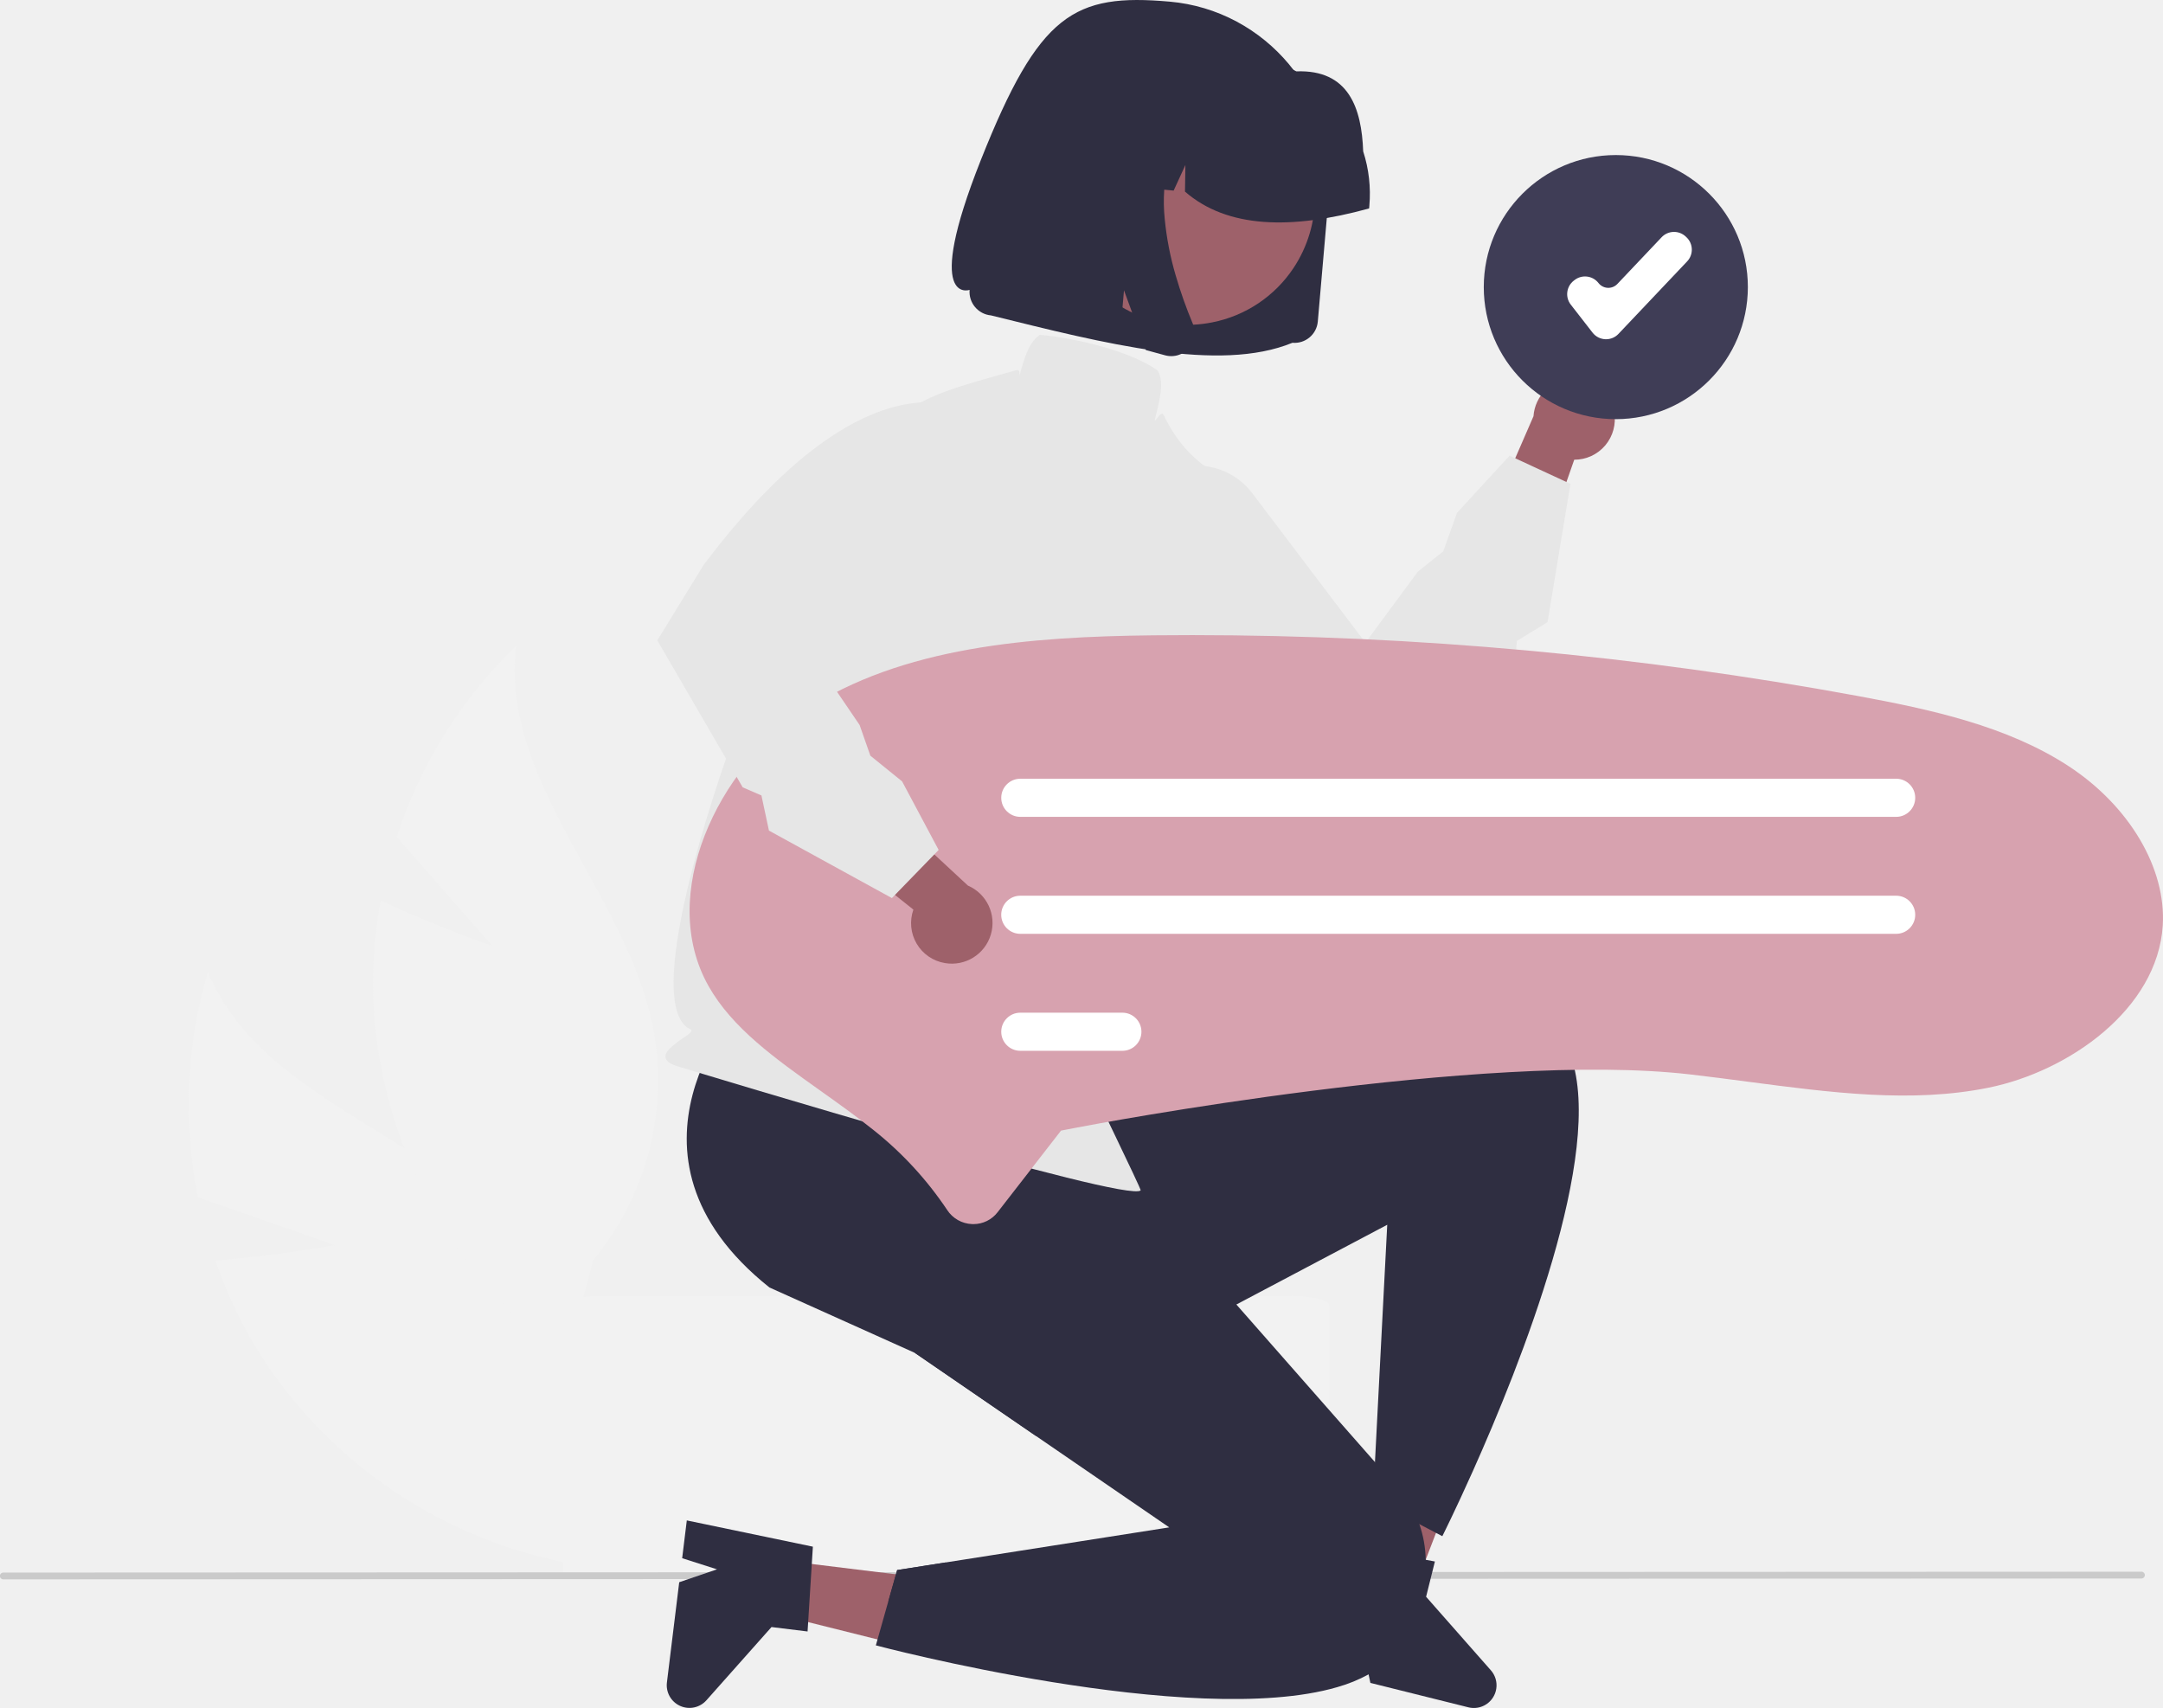
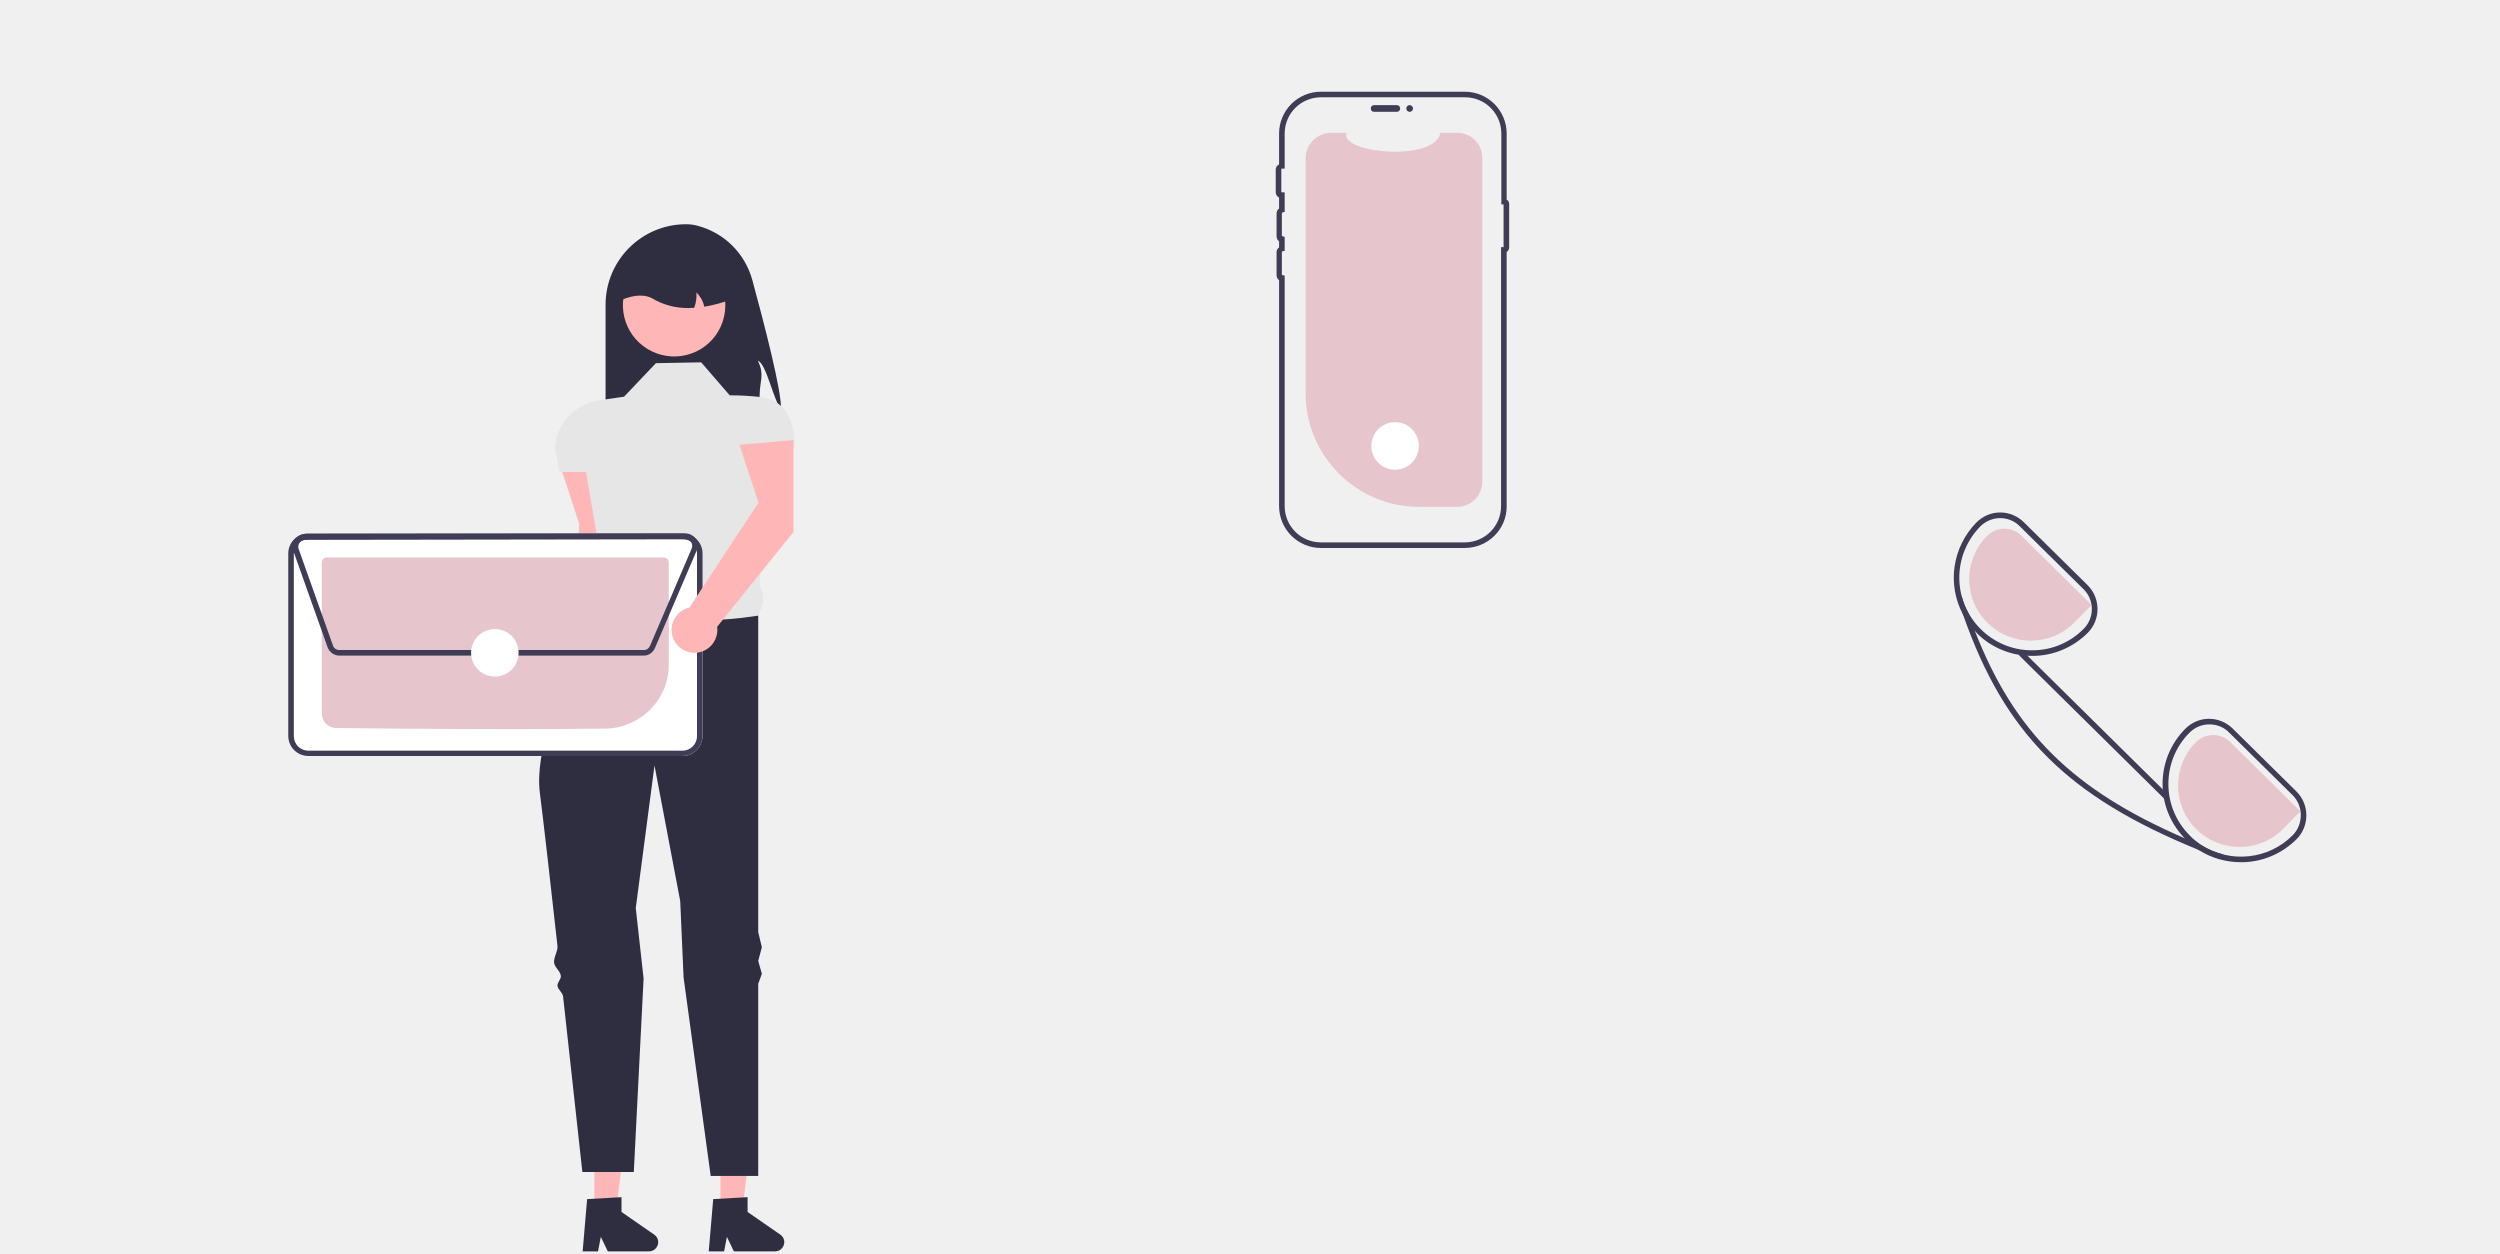
- <svg xmlns="http://www.w3.org/2000/svg" data-name="Layer 1" width="757.448" height="598.078" viewBox="0 0 757.448 598.078">
-   <path d="M338.61,586.941l-48-16.77a164.052,164.052,0,0,1,3.452-78.858c18.209,43.839,75.004,56.096,106.538,91.579a98.678,98.678,0,0,1,22.866,82.418l9.191,34.87a165.354,165.354,0,0,1-118.311-71.911,159.724,159.724,0,0,1-17.682-35.957C317.384,590.842,338.61,586.941,338.61,586.941Z" transform="translate(-221.2762 -150.9609)" fill="#f2f2f2" />
-   <path d="M393.718,482.241l-33.52-38.232a164.053,164.053,0,0,1,41.835-66.936c-5.738,47.123,37.659,85.756,47.633,132.167a98.678,98.678,0,0,1-20.681,82.994L419.814,627.11A165.354,165.354,0,0,1,352.25,506.264a159.724,159.724,0,0,1,2.316-40.003C373.323,475.185,393.718,482.241,393.718,482.241Z" transform="translate(-221.2762 -150.9609)" fill="#f2f2f2" />
-   <path d="M673.779,604.792H431.42c-7.121,0-12.912,1.434-12.912,3.205v94.795H686.724V607.997C686.724,606.225,680.934,604.792,673.779,604.792Z" transform="translate(-221.2762 -150.9609)" fill="#f2f2f2" />
-   <path d="M971.217,703.693l-748.75.307a1.191,1.191,0,1,1,0-2.381l748.75-.307a1.191,1.191,0,0,1,0,2.381Z" transform="translate(-221.2762 -150.9609)" fill="#cacaca" />
-   <polygon points="271.281 546.06 269.016 564.511 339.105 582.027 342.448 554.795 271.281 546.06" fill="#9e616a" />
-   <path d="M505.933,692.551l-1.859,29.693-12.629-1.55-22.795,25.649a7.948,7.948,0,0,1-13.83-6.248l4.307-35.094,13.235-4.516-12.202-3.895,1.624-13.232Z" transform="translate(-221.2762 -150.9609)" fill="#2f2e41" />
-   <polygon points="476.038 555.143 494.076 559.638 519.999 492.205 493.377 485.57 476.038 555.143" fill="#9e616a" />
-   <path d="M743.354,735.842l-22.68-25.75,3.08-12.35-3.21-.6h-.02l-20.04-3.74-5.98-1.12-14.5,42.7,12.94,3.23,5.35-11.64,2.24,10.69.63,2.99,34.31,8.55a7.943,7.943,0,0,0,7.88-12.96Z" transform="translate(-221.2762 -150.9609)" fill="#2f2e41" />
-   <path d="M545.964,699.092l6.54-1.03c-7.02,7.31-13.76,12.14-20.16,13.64l3.1-10.96Z" transform="translate(-221.2762 -150.9609)" fill="#2f2e41" />
-   <path d="M737.004,666.182c-6.19,13.84-10.65,22.7-10.65,22.7l-2.21-1.16-5.82-3.05-13.86-7.27-2.38-1.25.68-13.22,3.02-58.46,1.28-24.64-52.83,27.92-62.51,33.04q-3.84,6.69-7.63,13.02l-42.47-29.13,43.1-62.89,25.12-11.74-5.42-1.05a39.775,39.775,0,0,1,4.68-5.59l1.9-1.07s119.53-65.84,153.92-32.08a27.353,27.353,0,0,1,6.5,10.71C783.214,554.832,753.764,628.742,737.004,666.182Z" transform="translate(-221.2762 -150.9609)" fill="#2f2e41" />
-   <path d="M710.704,728.112a27.8,27.8,0,0,1-10.17,9.15,52.373,52.373,0,0,1-10.96,4.47c-50.68,14.81-161.59-14.62-161.59-14.62l4.36-15.41,3.1-10.96,10.52-1.65,6.54-1.03,78.22-12.27-21.55-14.78-25.08-17.2-42.47-29.13-50.9-22.89c-59-47-9.6-99.7-9.6-99.7l33.02-23.4,10.72-7.6,65.86,33.7,19.12,45.26,5.88,13.91,38.51,43.79,48.53,55.18.38.43a34.823,34.823,0,0,1,3.95,3.5c.45.44.92.93,1.4,1.46a46.907,46.907,0,0,1,9.83,16.35,40.85,40.85,0,0,1,2.22,12.42.045.045,0,0,1,0,.05C720.764,705.952,718.234,716.342,710.704,728.112Z" transform="translate(-221.2762 -150.9609)" fill="#2f2e41" />
-   <path d="M458.549,524.335c-2.626-.793-3.963-1.759-4.207-3.037-.358-1.877,1.752-3.55,4.196-5.489,1.704-1.351,6.2-3.702,4.556-4.425-24.918-10.971,35.662-166.73,53.24-184.429,3.572-3.596,3.146-10.897,7.906-17.392,13.002-17.739,24.41-20.953,47.136-27.354q2.767-.78,5.766-1.633c2.587-.738-.14,6.61,1.208,1.683,1.499-5.475,3.048-11.137,6.769-13.845l.242-.177.299.019c6.886.456,29.37,4.23,40.902,12.372l.159.114.093.171c2.126,3.965.622,9.949-.832,15.734-1.195,4.75,1.678-2.765,2.821-.324,8.74,18.661,23.767,22.886,23.919,22.929l.747.202-.149.758c3.928,20.368-23.015,83.47-28.84,125.962-5.918,43.17,27.817,91.79-21.757,83.617.114.375,18.296,37.703,18,38C616.216,572.306,468.448,527.324,458.549,524.335Zm150.964,53.191Z" transform="translate(-221.2762 -150.9609)" fill="#e6e6e6" />
-   <path d="M786.548,295.317a14.173,14.173,0,0,1-14,16.623l-16.645,47.537L740.043,338.657l18.238-41.95a14.25,14.25,0,0,1,28.267-1.39Z" transform="translate(-221.2762 -150.9609)" fill="#9e616a" />
-   <path d="M713.297,427.789l-30.17-6.524c-54.418-17.231-73.077-38.496-79.161-53.305-6.491-15.801-.576-27.365-.32-27.849l.155-.208L623.318,320.909a24.408,24.408,0,0,1,36.48,2.756L699.431,375.997l18.353-24.864,8.902-7.123,4.802-13.46,18.416-20.034,21.321,9.866L763.197,368.826l-10.741,6.568-.506,7.132-.177.208Z" transform="translate(-221.2762 -150.9609)" fill="#e6e6e6" />
-   <path d="M562.138,579.6c-.149,0-.298-.003-.448-.009a10.89,10.89,0,0,1-8.757-4.981,123.025,123.025,0,0,0-25.899-28.055c-6.078-4.858-12.43-9.375-18.572-13.744-15.846-11.267-30.768-21.878-39.052-36.54-18.061-31.972,3.208-76.504,33.593-96.475,34.081-22.399,78.908-25.912,122.274-26.373q6.76-.071,13.529-.071h0a1289.894,1289.894,0,0,1,232.952,21.3c25.553,4.714,52.3,10.49,73.794,24.505,21.366,13.933,34.353,35.873,33.086,55.898-1.85,29.233-32.839,51.076-61.057,56.786-26.896,5.439-54.837,1.763-84.417-2.129-6.53-.859-13.282-1.747-19.959-2.519-72.566-8.388-208.886,17.465-214.653,18.57l-5.722,1.095-22.201,28.569A10.654,10.654,0,0,1,562.138,579.6Z" transform="translate(-221.2762 -150.9609)" fill="#d7a2af" />
-   <path d="M885.283,436.993h-306.712a6.673,6.673,0,0,1,0-13.347h306.712a6.673,6.673,0,0,1,0,13.347Z" transform="translate(-221.2762 -150.9609)" fill="#fff" />
-   <path d="M885.283,477.955h-306.712a6.673,6.673,0,1,1-.014-13.347H885.283a6.673,6.673,0,0,1,0,13.347Z" transform="translate(-221.2762 -150.9609)" fill="#fff" />
-   <path d="M614.313,518.916H578.571a6.673,6.673,0,0,1,0-13.347h35.743a6.673,6.673,0,0,1,0,13.347Z" transform="translate(-221.2762 -150.9609)" fill="#fff" />
-   <circle cx="565.834" cy="100.534" r="45.682" fill="#fff" />
-   <path d="M787.11,297.736a46.24,46.24,0,1,1,46.24-46.24A46.293,46.293,0,0,1,787.11,297.736Z" transform="translate(-221.2762 -150.9609)" fill="#3f3d56" />
-   <path d="M783.69,269.753c-.097,0-.195-.003-.292-.008a5.974,5.974,0,0,1-4.428-2.301l-7.634-9.815a5.976,5.976,0,0,1,1.048-8.388l.275-.214a5.976,5.976,0,0,1,8.39,1.048,4.359,4.359,0,0,0,6.602.321l15.501-16.364a5.985,5.985,0,0,1,8.451-.23l.254.242a5.976,5.976,0,0,1,.228,8.45l-24.055,25.391A5.97,5.97,0,0,1,783.69,269.753Z" transform="translate(-221.2762 -150.9609)" fill="#fff" />
-   <path d="M552.176,488.196a14.173,14.173,0,0,1-11.046-18.716l-39.337-31.454,24.899-8.067,33.538,31.106a14.25,14.25,0,0,1-8.054,27.131Z" transform="translate(-221.2762 -150.9609)" fill="#9e616a" />
-   <path d="M451.455,375.193l16.151-26.305c34.288-45.636,60.534-56.196,76.522-57.029,17.059-.89,26.011,8.523,26.382,8.925l.145.215,11.455,24.708a24.408,24.408,0,0,1-14.687,33.506l-62.507,20.057,17.379,25.554,3.771,10.759,11.109,8.99,12.801,24.013-16.373,16.849L490.555,441.809l-2.638-12.311-6.561-2.841-.138-.236Z" transform="translate(-221.2762 -150.9609)" fill="#e6e6e6" />
-   <path id="b7175576-f1ba-43ba-8f76-518314c256be-105" data-name="Path 9" d="M673.859,270.987l.041.004a8.177,8.177,0,0,0,8.85-7.443l3.955-45.459a60.98,60.98,0,0,0-2.73-24.126,61.964,61.964,0,0,0-29.598-35.425,61.016,61.016,0,0,0-23.438-6.998c-33.567-2.973-45.779,4.094-66.162,55.394s-3.961,45.528-3.961,45.528a8.19,8.19,0,0,0,.368,3.246,8.324,8.324,0,0,0,3.988,4.759,8.217,8.217,0,0,0,3.134.935c39.725,9.818,79.812,20.163,105.56,9.587Z" transform="translate(-221.2762 -150.9609)" fill="#2f2e41" />
-   <path id="a02f472c-6a06-41c7-9b05-293ddf5937fe-106" data-name="Ellipse 1" d="M599.537,194.796a44.98,44.98,0,0,0,46.2,69.056,44.456,44.456,0,0,0,28.497-19.025,44.98,44.98,0,0,0-46.166-69.036A44.456,44.456,0,0,0,599.536,194.798Z" transform="translate(-221.2762 -150.9609)" fill="#9e616a" />
-   <path id="adbc6b4a-ced6-4270-bb29-8c8f4fd87f84-107" data-name="Path 10" d="M700.801,223.043a48.239,48.239,0,0,0-2.159-19.081c-.552-15.076-5.018-28.706-23.406-28.01a48.261,48.261,0,0,0-18.413-5.517l-9.095-.837q-.153-.014-.307-.027a48.157,48.157,0,0,0-52.123,43.834l-.079.911,19.241,1.752,8.158-17.765-.286,18.485,9.938.909,4.114-8.963-.142,9.32c14.832,12.889,37.196,13.421,64.471,5.9Z" transform="translate(-221.2762 -150.9609)" fill="#2f2e41" />
-   <path id="e837c95d-b162-450d-9836-a61223397ab5-108" data-name="Path 13" d="M639.58,266.561a8.046,8.046,0,0,1-.721,4.371,8.229,8.229,0,0,1-1.25,1.925,8.323,8.323,0,0,1-1.456,1.315,8.163,8.163,0,0,1-5.451,1.461q-.181-.017-.361-.042t-.359-.057q-.181-.031-.36-.072t-.358-.089l-6.724-1.836-7.66-20.921-1.602,18.413-30.573-8.294,6.798-78.139,52.048,4.78-1.417,1.383a35.949,35.949,0,0,0-9.642,16.917,58.599,58.599,0,0,0-1.353,19.89,105.673,105.673,0,0,0,3.857,19.876,155.743,155.743,0,0,0,5.992,16.901A8.217,8.217,0,0,1,639.58,266.561Z" transform="translate(-221.2762 -150.9609)" fill="#2f2e41" />
+ <svg xmlns="http://www.w3.org/2000/svg" version="1.1" id="Capa_1" x="0px" y="0px" viewBox="0 0 894.2 448.3" style="enable-background:new 0 0 894.2 448.3;" xml:space="preserve">
+   <style type="text/css">
+ 	.st0{fill:#F0F0F0;}
+ 	.st1{fill:#2F2E41;}
+ 	.st2{fill:#FFB6B6;}
+ 	.st3{fill:#E6E6E6;}
+ 	.st4{fill:#E7C5CD;}
+ 	.st5{fill:#3F3D56;}
+ 	.st6{fill:#FFFFFF;}
+ </style>
+   <path class="st0" d="M294.5,448.3c-27,0-53.9-0.5-80.8-1.4c-38.4-1.4-78.2-2.8-115.1-23.3c-25.8-14.3-48.7-37.3-66.2-66.5  C20.7,337.3,12.1,315.8,7,293.4c-9.6-40.7-9.3-83.2,1-123.8c3.6-13.9,8.5-27.4,14.7-40.4C49.6,73.5,98.7,36,157.5,26.5  c0.5-0.1,1-0.1,1.5,0c0.3,0,0.5,0,0.8,0l0.3-0.1c0.9-0.3,1.8-0.5,2.7-0.7c90.6-13.5,186.4,13.8,277,78.9  c70,50.4,162.9,77.5,283.8,82.9l1.7,0.1c33.7,1.9,66.2,15.8,94.2,40.1c27.6,24,48.3,56,59.9,92.6c1.4,4.5,2.7,9.1,3.9,13.8  c2.2,8.9-0.5,18.2-6.9,24.7v0l-0.3,0.3c-0.7,0.7-1.5,1.4-2.3,2.1l-0.9,0.8c-7.7,6.4-13.8,11.4-21.1,15.3c-4.9,2.6-10.1,4.5-15.4,5.8  c-29.5,7.2-59.4,13.8-88.9,19.8C689.9,414.4,631,424,572.2,431.2C480.1,442.6,387.3,448.3,294.5,448.3z M158.3,28.4  c-0.2,0-0.4,0-0.5,0C99.5,37.9,50.9,75,24.2,130.2c-6.2,12.8-11,26.2-14.6,40c-10.1,40.2-10.4,82.3-0.9,122.7  c5.1,22.2,13.6,43.4,25.1,63c17.3,28.9,39.9,51.7,65.5,65.8c36.6,20.3,76.2,21.7,114.4,23.1c119.7,4.3,239.5-0.9,358.3-15.6  c58.7-7.2,117.6-16.8,174.9-28.4c29.5-5.9,59.4-12.6,88.9-19.8c5.2-1.2,10.3-3.2,15-5.7c7.2-3.8,13.2-8.8,20.9-15.1l0.9-0.8  c0.7-0.6,1.3-1.1,2-1.8l0.2-0.2c6.3-6.3,8.7-14.7,6.7-22.9v0c-1.1-4.6-2.4-9.2-3.8-13.7c-23.7-74.7-85-127.6-152.5-131.4l-1.7-0.1  c-55.2-2.5-103.6-9.3-147.8-21c-52.7-13.9-98.8-34.8-136.9-62.2c-90.2-64.9-185.6-92-275.8-78.6c-0.8,0.1-1.7,0.4-2.5,0.6l-0.6,0.2  c-0.4,0-0.7,0-1.1,0C158.7,28.4,158.5,28.4,158.3,28.4L158.3,28.4z" />
+   <path class="st1" d="M279.3,146.1c-2.5-2.4-5.1-15.8-8.2-17.1c2.4,5.3,0.7,6.7,0.6,12.4c0,3.3-0.4,6.6-1.1,9.7h-54V109  c0-15.9,12.9-28.8,28.8-28.8c0,0,0,0,0,0c1.4,0,2.9,0.2,4.3,0.6c9.5,2.6,16.8,9.9,19.4,19.4C273.2,115.2,279.7,140.3,279.3,146.1z" />
+   <path class="st2" d="M219.7,197.9l0-32.9l-19.3,1.7l6.8,20.7l-3.2,52.1c-4.4,1-7.2,5.4-6.2,9.8s5.4,7.2,9.8,6.2  c4.1-0.9,6.9-4.9,6.3-9.1L219.7,197.9z" />
+   <polygon class="st2" points="257.7,432.8 265.5,432.8 269.3,402.7 257.7,402.7 " />
+   <path class="st1" d="M255.1,428.9l12.3-0.7v5.3l11.7,8.1c1.5,1,1.9,3.1,0.8,4.6c-0.6,0.9-1.6,1.4-2.7,1.4h-14.7l-2.5-5.2l-1,5.2  h-5.5L255.1,428.9z" />
+   <polygon class="st2" points="212.6,432.8 220.4,432.8 224.1,402.7 212.6,402.7 " />
+   <path class="st1" d="M210,428.9l12.3-0.7v5.3l11.7,8.1c1.5,1,1.9,3.1,0.8,4.6c-0.6,0.9-1.6,1.4-2.7,1.4h-14.7l-2.5-5.2l-1,5.2h-5.5  L210,428.9z" />
+   <path class="st3" d="M250.8,129.6l-16.2,0.3l-11.4,12l-9.1,1.3c-8.5,1.3-15,8.3-15.6,16.9l0,0l1.6,8.7h9.5l5.5,32.3  c-2.1,5.5-2.3,9.8,2.1,11.4l13.6,25.7l40.3-18.1c2-3.5,2.7-7,0.6-10.5l2.9-49.5h9.7l0,0c0-9.2-3.1-17-12.3-18.1  c-3.7-0.4-7.3-0.6-11-0.6L250.8,129.6z" />
+   <path class="st1" d="M271.1,220.2c0,0-39.3,7-53.9-7.6c0,0-1.5,2.5-3.7,6.7c-0.6,1.2-1.9,2-2.6,3.5c-0.7,1.3-2.4,2.9-3.2,4.4  c-0.6,1.2,0.4,2.8-0.3,4.1c-7.5,15.7-16.2,37.8-14.3,52.3c1.2,9.4,3.7,31.3,6.3,54.8c0.2,1.8-1.5,4.2-1.2,6c0.2,1.7,2.3,3,2.4,4.7  c0.1,1.2-1.3,2.3-1.2,3.5c0.1,1.3,1.9,2.5,2,3.8c3.6,32.5,6.9,62.8,6.9,62.8h18.4l3.5-69.2l-2.8-25.2l6.7-51l9.2,48.5l1.2,27.3  l9.7,71h17v-68.7l1.3-3.6l-1.3-4.6l1.3-4.9l-1.3-5.4V220.2z" />
+   <path class="st2" d="M255.8,120.2c-6.1,8.1-17.6,9.7-25.7,3.6c-8.1-6.1-9.7-17.6-3.6-25.7s17.6-9.7,25.7-3.6  c3.4,2.6,5.8,6.2,6.8,10.3c0.1,0.2,0.1,0.4,0.1,0.7C260.1,110.7,258.9,116,255.8,120.2z" />
+   <path class="st1" d="M251.9,109.7c-0.4-2-1.4-3.7-2.8-5.1c0.1,1.9-0.1,3.7-0.8,5.5c-4.8,0.4-9.7-0.5-14-2.8c-3.2-2.2-7.3-2-12.1,0  c0-9.8,7.9-17.8,17.7-17.8c0,0,0,0,0,0h3.2c9.8,0,17.8,7.9,17.8,17.8C258,108.4,255,109.2,251.9,109.7z" />
+   <circle class="st0" cx="113.2" cy="285" r="51" />
+   <circle class="st0" cx="438.2" cy="51" r="51" />
+   <circle class="st0" cx="843.2" cy="293" r="51" />
+   <path class="st4" d="M530.2,56.6v115.6c0,5-4,9.1-9,9.1c0,0-0.1,0-0.1,0h-13.5c-22.4,0-40.6-18.2-40.6-40.6c0,0,0,0,0,0V56.6  c0-5,4.1-9.1,9.1-9.1h5.5c-2.5,7.4,31.8,10.5,33.6,0h5.8C526.2,47.4,530.2,51.5,530.2,56.6L530.2,56.6z" />
+   <path class="st5" d="M490.3,38.8c0-0.7,0.5-1.2,1.2-1.2h8.1c0.7,0,1.2,0.5,1.2,1.2c0,0.7-0.5,1.2-1.2,1.2h-8.1  C490.8,40,490.3,39.5,490.3,38.8z" />
+   <path class="st5" d="M523.9,196h-51.4c-8.3,0-15-6.7-15-15v-80.8c-0.6-0.4-0.9-1.1-0.9-1.8v-8.1c0-0.7,0.3-1.4,0.9-1.8v-2.2  c-0.6-0.4-0.9-1.1-0.9-1.8v-8.1c0-0.7,0.3-1.4,0.9-1.8v-3.9c-0.7-0.4-1.2-1.1-1.2-1.9v-8.1c0-0.8,0.4-1.5,1.2-1.9V47.8  c0-8.3,6.7-15,15-15h51.4c8.3,0,15,6.7,15,15v23.6c0.6,0.3,0.9,0.9,0.9,1.6v15.5c0,0.6-0.3,1.3-0.9,1.6V181  C539,189.3,532.2,196,523.9,196z M472.5,34.8c-7.2,0-13,5.8-13,13v12.5l-1,0c-0.1,0-0.2,0.1-0.2,0.2v8.1c0,0.1,0.1,0.2,0.2,0.2l1,0  v7l-0.8,0.2c-0.1,0-0.1,0.1-0.2,0.2v8.1c0,0.1,0.1,0.2,0.2,0.2l0.8,0.2v5l-0.8,0.2c-0.1,0-0.1,0.1-0.2,0.2v8.1  c0,0.1,0.1,0.2,0.2,0.2l0.8,0.2V181c0,7.2,5.8,13,13,13h51.4c7.2,0,13-5.8,13-13V88.4h0.9V73.1H537V47.8c0-7.2-5.8-13-13-13  L472.5,34.8z" />
+   <circle class="st5" cx="504.2" cy="38.8" r="1.2" />
+   <path class="st6" d="M244.1,270.4H110.3c-4,0-7.2-3.2-7.2-7.2V198c0-4,3.2-7.2,7.2-7.2h133.8c4,0,7.2,3.2,7.2,7.2v65.2  C251.2,267.2,248,270.4,244.1,270.4z" />
+   <path class="st5" d="M244.1,270.4H110.3c-4,0-7.2-3.2-7.2-7.2V198c0-4,3.2-7.2,7.2-7.2h133.8c4,0,7.2,3.2,7.2,7.2v65.2  C251.2,267.2,248,270.4,244.1,270.4z M110.3,192.9c-2.9,0-5.2,2.3-5.2,5.2v65.2c0,2.9,2.3,5.2,5.2,5.2h133.8c2.9,0,5.2-2.3,5.2-5.2  V198c0-2.9-2.3-5.2-5.2-5.2H110.3z" />
+   <path class="st4" d="M184.4,260.8c-26.4,0-53.9-0.3-64.2-0.4c-2.8-0.1-5.1-2.3-5.1-5.2v-54c0-1,0.8-1.8,1.8-1.8h120.5  c1,0,1.8,0.8,1.8,1.8v36.6c0,12.4-10,22.5-22.5,22.8C207.2,260.7,195.9,260.8,184.4,260.8z" />
+   <path class="st5" d="M230.3,234.5H121.4c-1.9,0-3.5-1.2-4.2-2.9L104.9,197c-0.8-2.3,0.4-4.8,2.7-5.7c0.5-0.2,1-0.3,1.5-0.3  l136.1-0.2c2.4,0,4.4,2,4.4,4.4c0,0.3,0,0.5-0.1,0.8l0.1,0l-0.4,0.9l0,0l-14.9,34.8C233.6,233.4,232,234.5,230.3,234.5z   M245.2,192.9l-136.1,0.2c-1.3,0-2.4,1.1-2.4,2.4c0,0.3,0,0.5,0.1,0.8l12.3,34.6c0.3,1,1.3,1.6,2.3,1.6h108.9c1,0,1.8-0.6,2.2-1.5  l14.9-34.8l0.7,0.3l-0.7-0.3c0.5-1.2,0-2.7-1.3-3.2C245.8,192.9,245.5,192.9,245.2,192.9z" />
+   <circle class="st6" cx="177" cy="233.5" r="8.5" />
+   <circle class="st6" cx="499" cy="159.5" r="8.5" />
+   <path class="st5" d="M821.4,283.1l-22.8-22.5c-2.2-2.2-5.3-3.5-8.4-3.5h-0.1c-3.2,0-6.2,1.3-8.5,3.6c-10.6,10.7-10.8,27.9-0.5,38.8  c0.2,0.3,0.5,0.5,0.7,0.8c1.4,1.4,2.9,2.6,4.6,3.7c4.5,2.9,9.8,4.4,15.1,4.4h0.2c7.4,0,14.5-3,19.8-8.3  C826.1,295.4,826.1,287.8,821.4,283.1L821.4,283.1z M820.1,298.7c-8.7,8.8-22.4,10.2-32.8,3.5c-1.4-1-2.8-2-4-3.3  c-10.2-10.1-10.3-26.6-0.2-36.8c1.9-1.9,4.4-3,7.1-3h0.1c2.6,0,5.2,1,7,2.9l22.8,22.5C823.9,288.4,823.9,294.8,820.1,298.7  L820.1,298.7z" />
+   <path class="st5" d="M746.7,209.3l-22.8-22.5c-2.2-2.2-5.3-3.5-8.4-3.5h-0.1c-3.2,0-6.2,1.3-8.5,3.6c-8.6,8.8-10.6,22.2-4.7,33l0,0  c1.2,2.2,2.6,4.2,4.3,5.9c0.2,0.2,0.4,0.4,0.6,0.7c5.2,5.2,12.3,8.1,19.7,8.1h0.2c7.4,0,14.5-3,19.8-8.3  C751.4,221.6,751.4,214,746.7,209.3C746.7,209.3,746.7,209.3,746.7,209.3L746.7,209.3z M745.3,224.9c-4.8,4.9-11.4,7.7-18.3,7.7  h-0.2c-14.4,0-26-11.7-26-26c0-6.8,2.7-13.4,7.5-18.3c3.9-3.9,10.2-4,14.1-0.1l22.8,22.5C749.2,214.6,749.2,221,745.3,224.9z" />
+   <path class="st4" d="M822.8,290.2l-25.1-24.8c-3.4-3.4-8.9-3.3-12.3,0.1c-8.5,8.6-8.5,22.6,0.2,31.1c8.6,8.5,22.6,8.5,31.1-0.2  c0,0,0,0,0,0L822.8,290.2z" />
+   <path class="st4" d="M748.1,216.4L723,191.6c-3.4-3.4-8.9-3.3-12.3,0.1c-8.5,8.6-8.5,22.6,0.2,31.1c8.6,8.5,22.6,8.5,31.1-0.2  c0,0,0,0,0,0L748.1,216.4z" />
+   <path class="st5" d="M795.2,305.6l-0.6,1.6c-2.8-1.1-5.6-2.1-8.2-3.2c-46.9-19.1-69.3-41.5-84.2-84l0,0c-0.7-2-1.4-4-2.1-6.1  l1.6-0.5c0.5,2,1.3,4,2.3,5.8c0.8,2.3,1.7,4.6,2.5,6.8c14.1,35.9,34.8,56.4,74.6,73.7c2,0.9,4.1,1.7,6.2,2.6  C789.7,303.8,792.4,304.9,795.2,305.6z" />
+   <rect x="747.7" y="222.7" transform="matrix(0.7027 -0.7115 0.7115 0.7027 38.1953 609.7694)" class="st5" width="2" height="73" />
+   <path class="st2" d="M283.8,190.3l0-32.9l-19.3,1.7l6.8,20.7l-24.7,37.5c-4.4,1-7.2,5.4-6.2,9.8c1,4.4,5.4,7.2,9.8,6.2  c4.1-0.9,6.9-4.9,6.3-9.1L283.8,190.3z" />
</svg>
